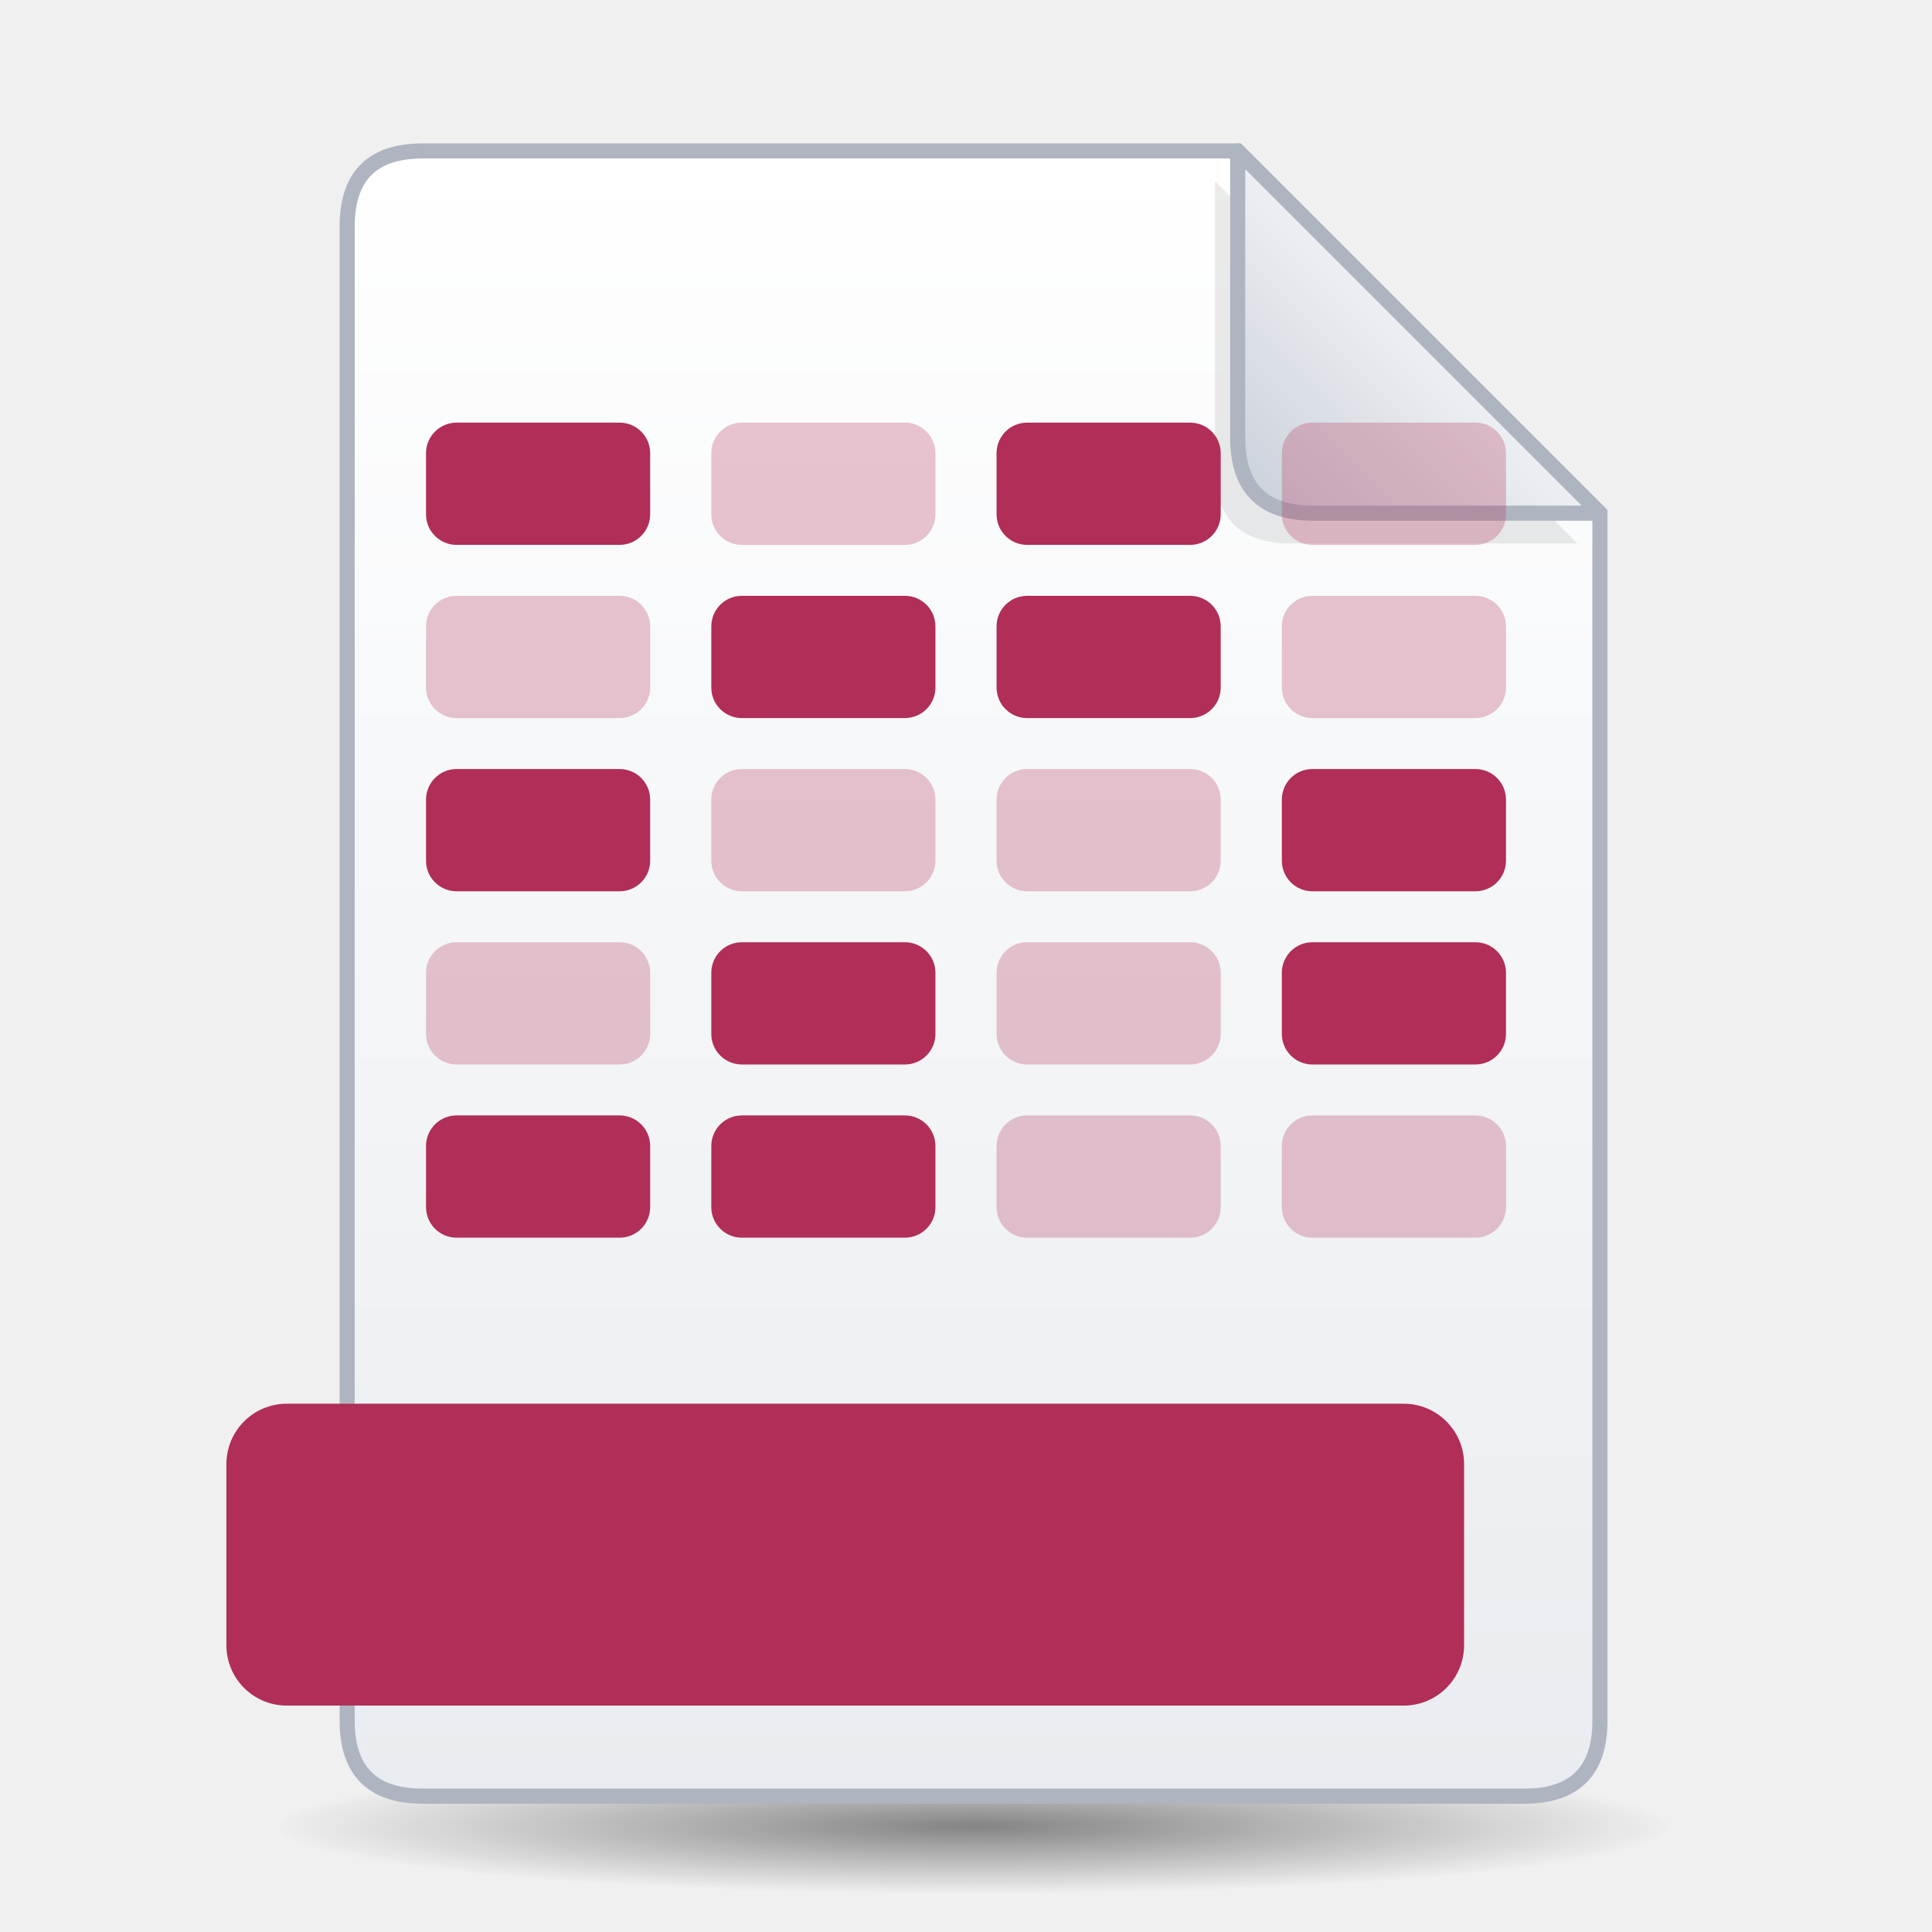
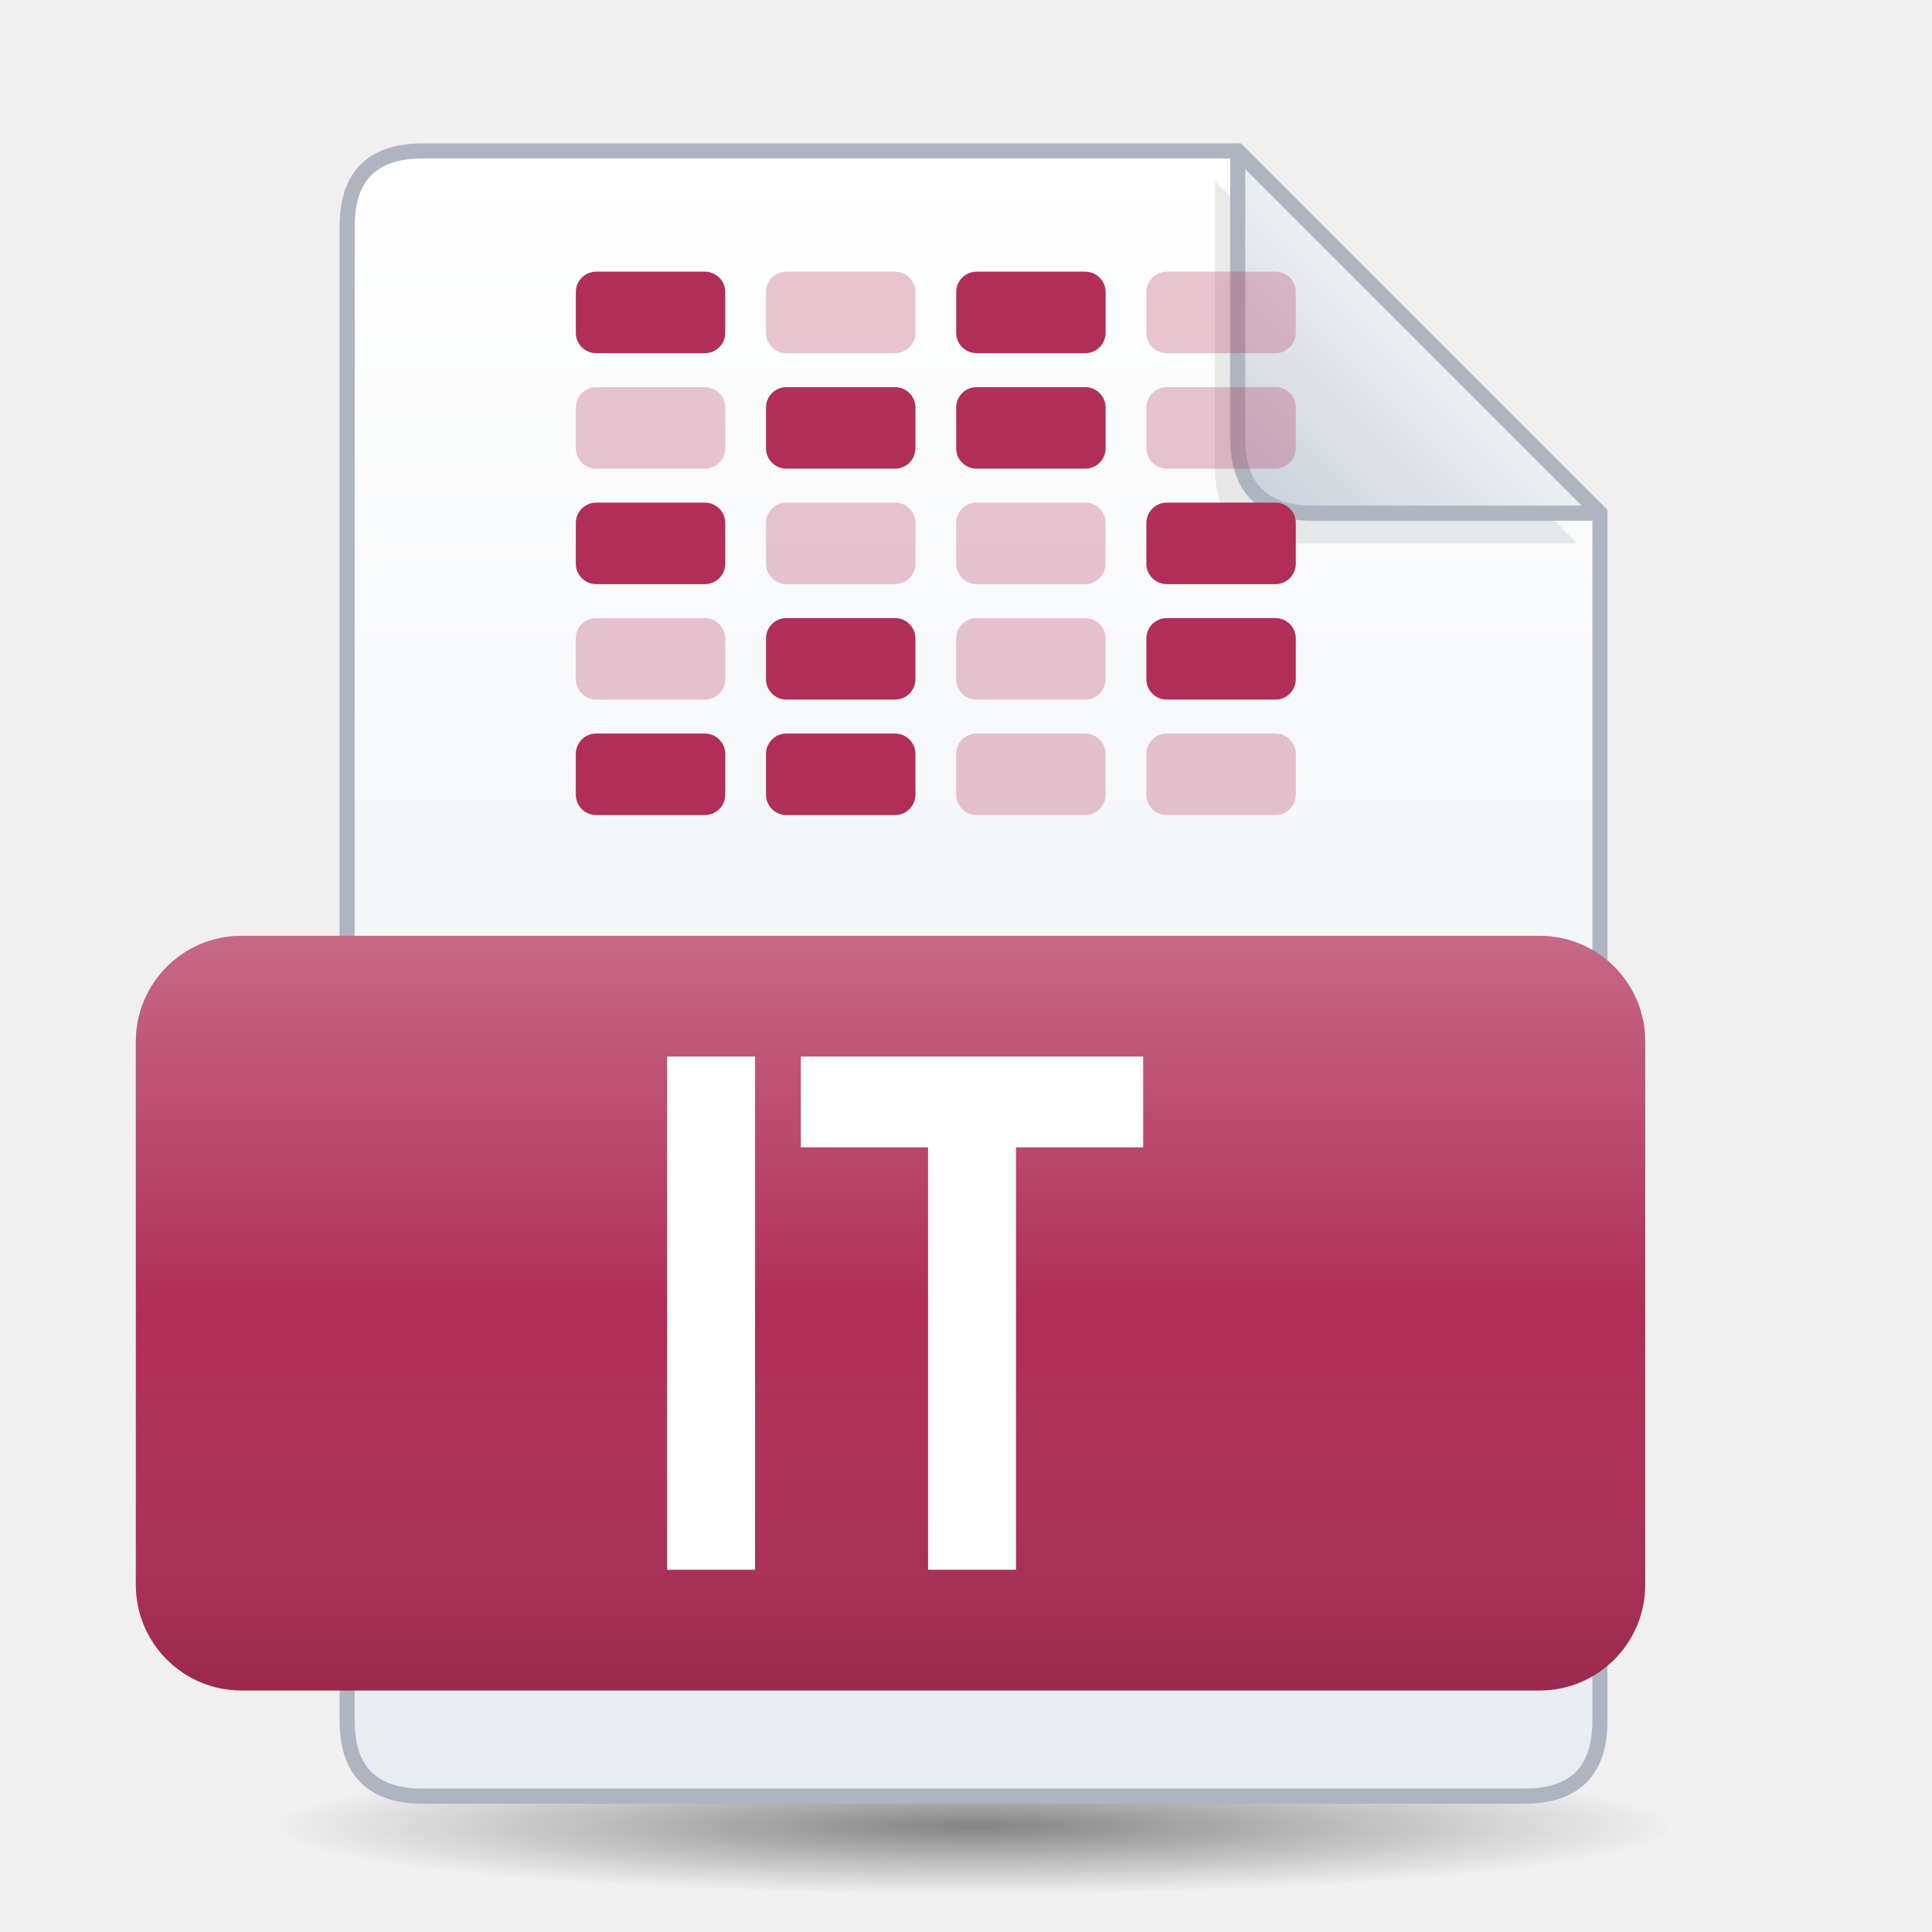
<svg xmlns="http://www.w3.org/2000/svg" width="256" height="256" viewBox="0 0 256 256">
  <defs>
    <linearGradient id="pg" x1="0" y1="0" x2="0" y2="1">
      <stop offset="0" stop-color="#FFFFFF" />
      <stop offset="1" stop-color="#E9ECF0" />
    </linearGradient>
    <linearGradient id="fold" x1="0" y1="1" x2="1" y2="0">
      <stop offset="0" stop-color="#C9CFD8" />
      <stop offset=".6" stop-color="#F4F6F8" />
      <stop offset="1" stop-color="#FFFFFF" />
    </linearGradient>
    <linearGradient id="tg" x1="0" y1="0" x2="0" y2="1">
      <stop offset="0" stop-color="#fff" stop-opacity=".28" />
      <stop offset=".5" stop-color="#fff" stop-opacity="0" />
      <stop offset="1" stop-color="#000" stop-opacity=".12" />
    </linearGradient>
    <radialGradient id="sh" cx=".5" cy=".5" r=".5">
      <stop offset="0" stop-color="#000" stop-opacity=".45" />
      <stop offset="1" stop-color="#000" stop-opacity="0" />
    </radialGradient>
  </defs>
  <ellipse cx="129" cy="242" rx="92" ry="9" fill="url(#sh)" />
  <path d="M56,20 L164,20 L212,68 L212,228 Q212,238 202,238 L56,238 Q46,238 46,228 L46,30 Q46,20 56,20Z" fill="url(#pg)" stroke="#AEB5C0" stroke-width="2" />
  <path d="M164,20 L164,58 Q164,68 174,68 L212,68Z" fill="#000" opacity=".08" transform="translate(-3,4)" />
  <path d="M164,20 L164,58 Q164,68 174,68 L212,68Z" fill="url(#fold)" stroke="#AEB5C0" stroke-width="2" stroke-linejoin="round" />
-   <rect x="56.45" y="56" width="29.7" height="16.2" rx="4.05" fill="#B02E57" opacity="1" />
-   <rect x="94.25" y="56" width="29.7" height="16.2" rx="4.05" fill="#B02E57" opacity="0.28" />
-   <rect x="132.05" y="56" width="29.7" height="16.2" rx="4.05" fill="#B02E57" opacity="1" />
-   <rect x="169.85" y="56" width="29.7" height="16.2" rx="4.05" fill="#B02E57" opacity="0.28" />
-   <rect x="56.45" y="78.95" width="29.7" height="16.2" rx="4.05" fill="#B02E57" opacity="0.28" />
-   <rect x="94.25" y="78.95" width="29.7" height="16.2" rx="4.05" fill="#B02E57" opacity="1" />
-   <rect x="132.05" y="78.95" width="29.7" height="16.2" rx="4.05" fill="#B02E57" opacity="1" />
-   <rect x="169.85" y="78.95" width="29.7" height="16.2" rx="4.05" fill="#B02E57" opacity="0.28" />
-   <rect x="56.45" y="101.9" width="29.7" height="16.2" rx="4.05" fill="#B02E57" opacity="1" />
-   <rect x="94.25" y="101.9" width="29.7" height="16.2" rx="4.05" fill="#B02E57" opacity="0.28" />
-   <rect x="132.05" y="101.9" width="29.7" height="16.2" rx="4.05" fill="#B02E57" opacity="0.28" />
-   <rect x="169.85" y="101.9" width="29.7" height="16.2" rx="4.05" fill="#B02E57" opacity="1" />
-   <rect x="56.45" y="124.85" width="29.7" height="16.2" rx="4.05" fill="#B02E57" opacity="0.28" />
-   <rect x="94.25" y="124.85" width="29.7" height="16.2" rx="4.05" fill="#B02E57" opacity="1" />
-   <rect x="132.05" y="124.85" width="29.7" height="16.2" rx="4.05" fill="#B02E57" opacity="0.28" />
-   <rect x="169.85" y="124.85" width="29.7" height="16.2" rx="4.05" fill="#B02E57" opacity="1" />
-   <rect x="56.45" y="147.8" width="29.7" height="16.2" rx="4.05" fill="#B02E57" opacity="1" />
-   <rect x="94.25" y="147.8" width="29.7" height="16.2" rx="4.05" fill="#B02E57" opacity="1" />
-   <rect x="132.05" y="147.8" width="29.7" height="16.2" rx="4.05" fill="#B02E57" opacity="0.28" />
-   <rect x="169.85" y="147.8" width="29.7" height="16.2" rx="4.05" fill="#B02E57" opacity="0.28" />
-   <rect x="30" y="186" width="164" height="40" rx="8" fill="#B02E57" />
+   <rect x="76.3" y="36" width="19.8" height="10.8" rx="2.7" fill="#B02E57" opacity="1" />
+   <rect x="101.5" y="36" width="19.8" height="10.8" rx="2.7" fill="#B02E57" opacity="0.28" />
+   <rect x="126.7" y="36" width="19.8" height="10.8" rx="2.7" fill="#B02E57" opacity="1" />
+   <rect x="151.9" y="36" width="19.8" height="10.8" rx="2.7" fill="#B02E57" opacity="0.28" />
+   <rect x="76.3" y="51.3" width="19.8" height="10.8" rx="2.7" fill="#B02E57" opacity="0.28" />
+   <rect x="101.5" y="51.3" width="19.8" height="10.8" rx="2.7" fill="#B02E57" opacity="1" />
+   <rect x="126.7" y="51.3" width="19.8" height="10.8" rx="2.7" fill="#B02E57" opacity="1" />
+   <rect x="151.9" y="51.3" width="19.8" height="10.8" rx="2.7" fill="#B02E57" opacity="0.28" />
+   <rect x="76.3" y="66.6" width="19.8" height="10.8" rx="2.7" fill="#B02E57" opacity="1" />
+   <rect x="101.5" y="66.6" width="19.8" height="10.8" rx="2.7" fill="#B02E57" opacity="0.28" />
+   <rect x="126.7" y="66.6" width="19.8" height="10.8" rx="2.7" fill="#B02E57" opacity="0.28" />
+   <rect x="151.9" y="66.6" width="19.8" height="10.8" rx="2.7" fill="#B02E57" opacity="1" />
+   <rect x="76.3" y="81.9" width="19.8" height="10.8" rx="2.7" fill="#B02E57" opacity="0.28" />
+   <rect x="101.5" y="81.9" width="19.8" height="10.8" rx="2.7" fill="#B02E57" opacity="1" />
+   <rect x="126.7" y="81.9" width="19.8" height="10.8" rx="2.7" fill="#B02E57" opacity="0.28" />
+   <rect x="151.9" y="81.9" width="19.8" height="10.8" rx="2.7" fill="#B02E57" opacity="1" />
+   <rect x="76.3" y="97.2" width="19.8" height="10.8" rx="2.7" fill="#B02E57" opacity="1" />
+   <rect x="101.5" y="97.2" width="19.8" height="10.8" rx="2.7" fill="#B02E57" opacity="1" />
+   <rect x="126.7" y="97.2" width="19.8" height="10.8" rx="2.7" fill="#B02E57" opacity="0.28" />
+   <rect x="151.9" y="97.2" width="19.8" height="10.8" rx="2.7" fill="#B02E57" opacity="0.28" />
+   <rect x="18" y="124" width="200" height="100" rx="14" fill="#B02E57" />
+   <rect x="18" y="124" width="200" height="100" rx="14" fill="url(#tg)" />
+   <path d="M100.053 208.0V140.0H88.404V208.0Z M151.479 152.028V140.0H106.114V152.028H122.972V208.0H134.621V152.028Z" fill="#fff" />
</svg>
